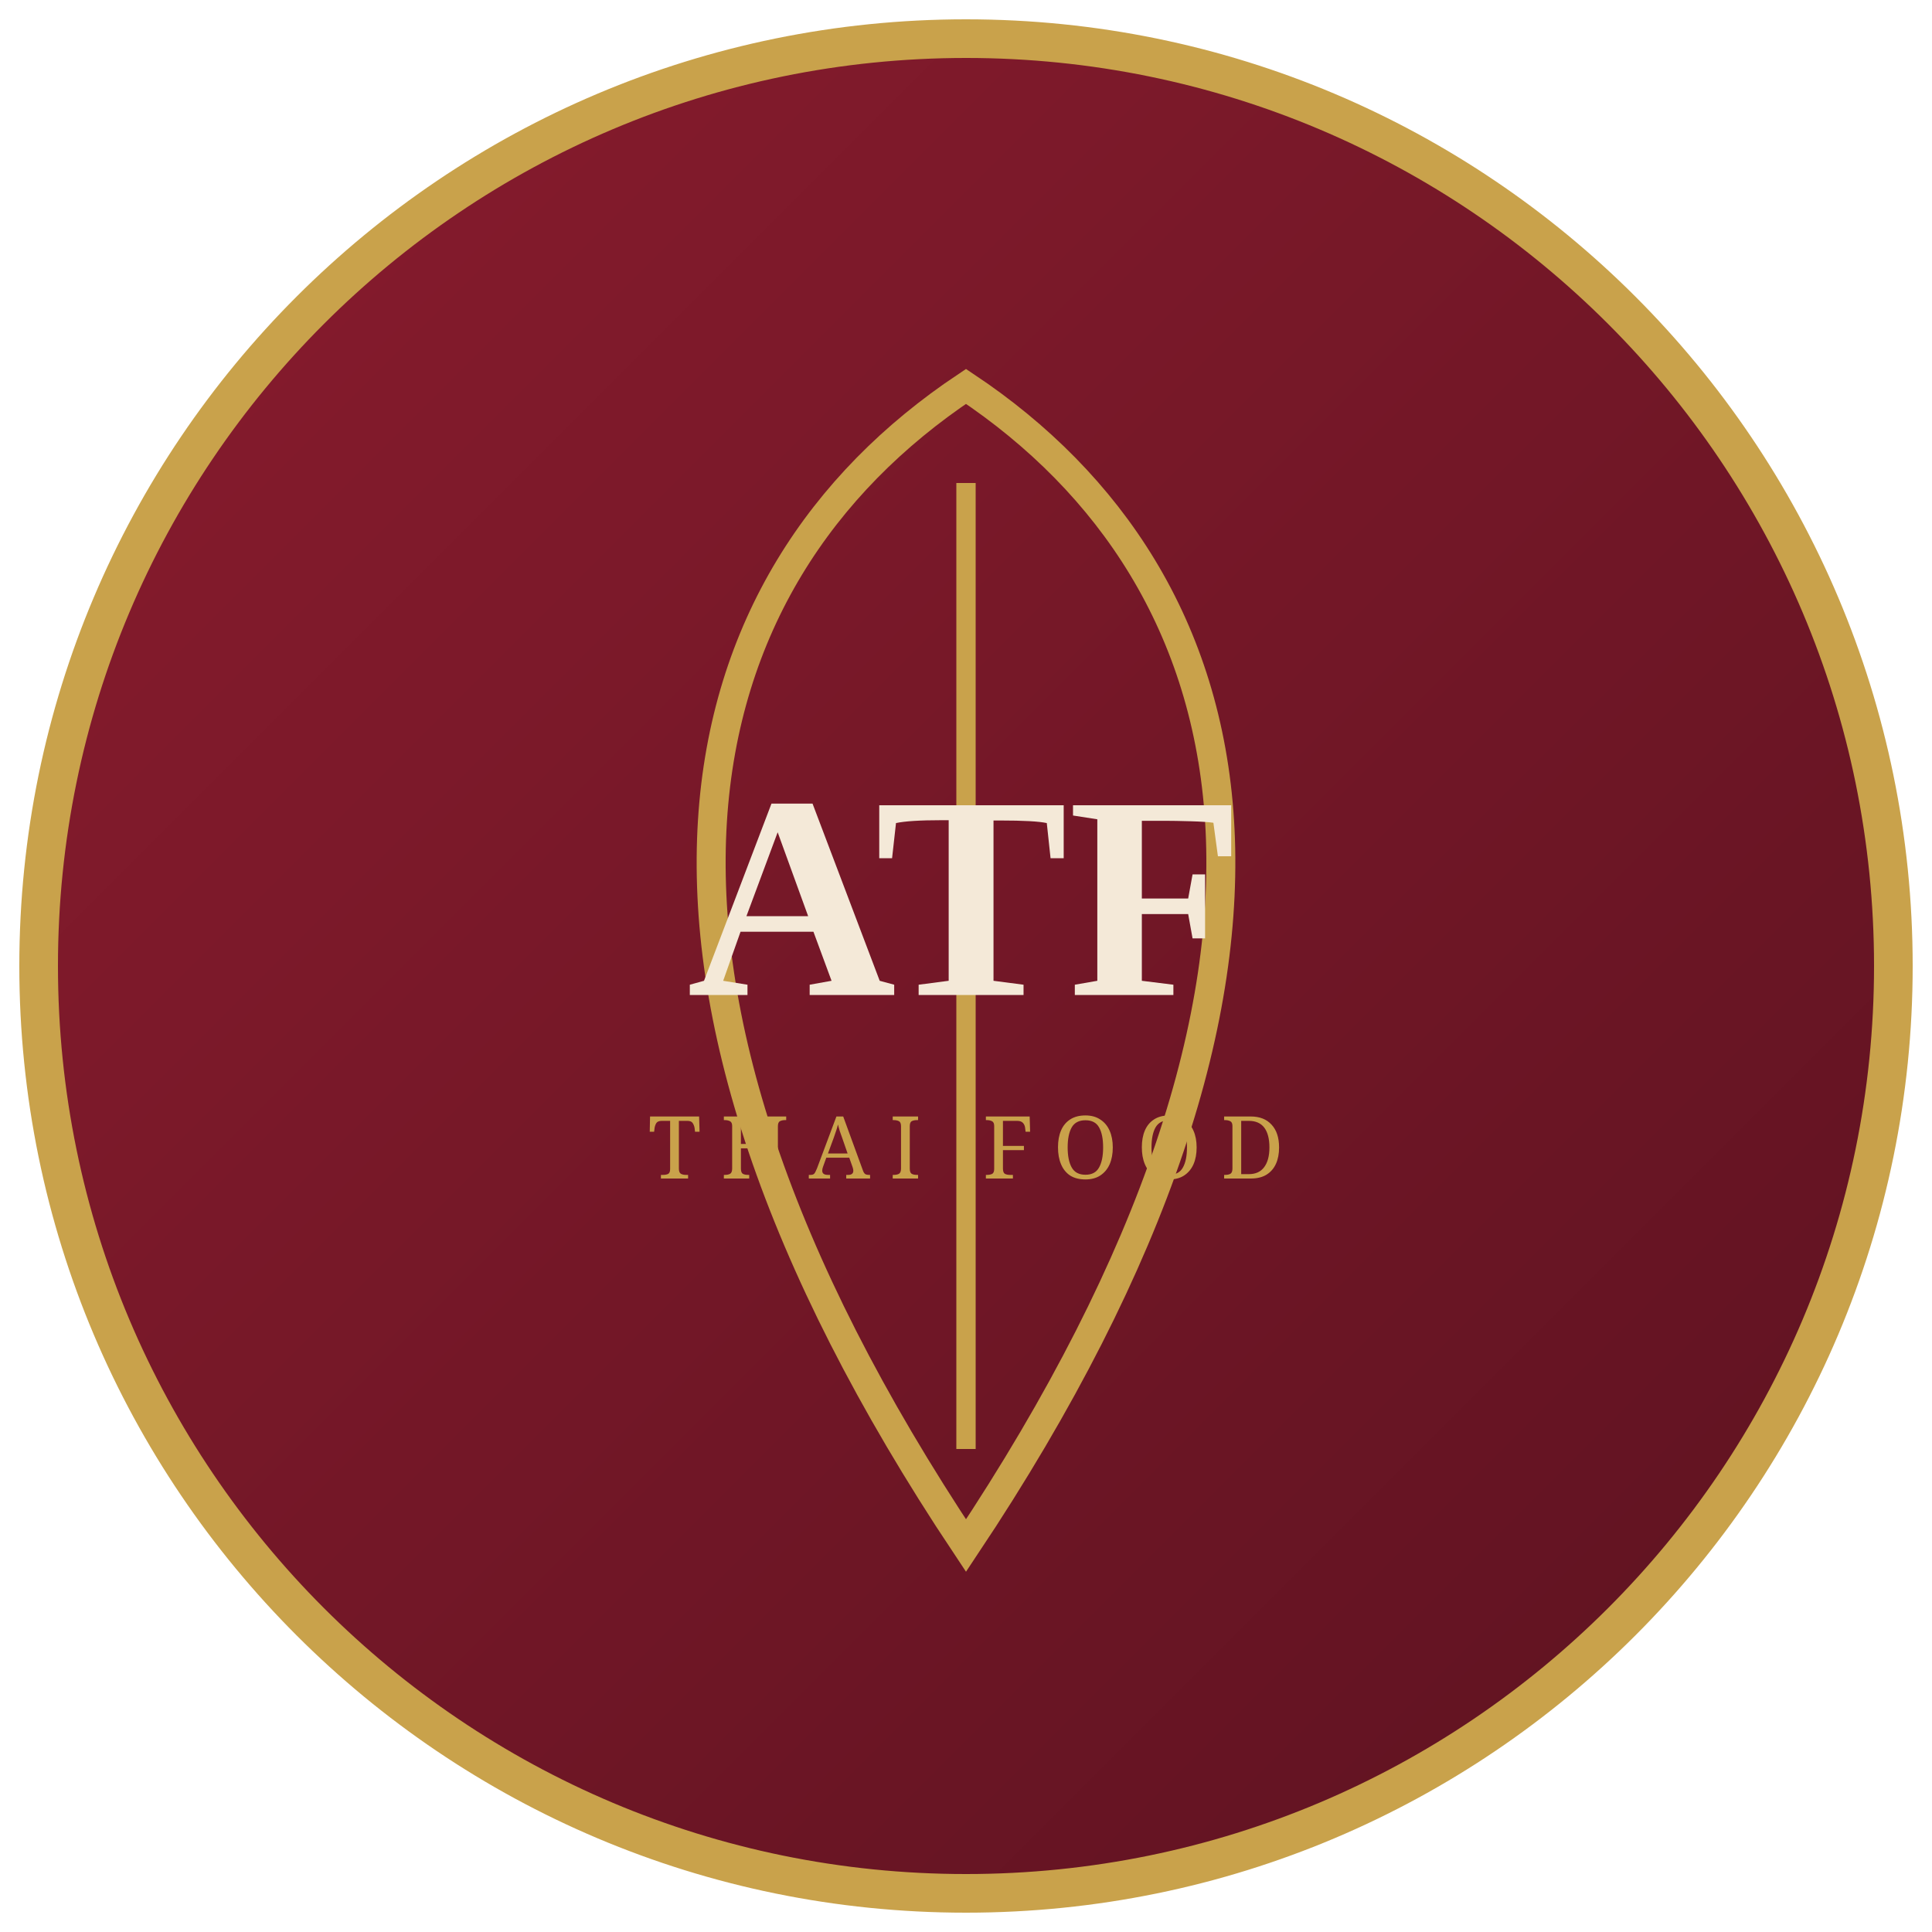
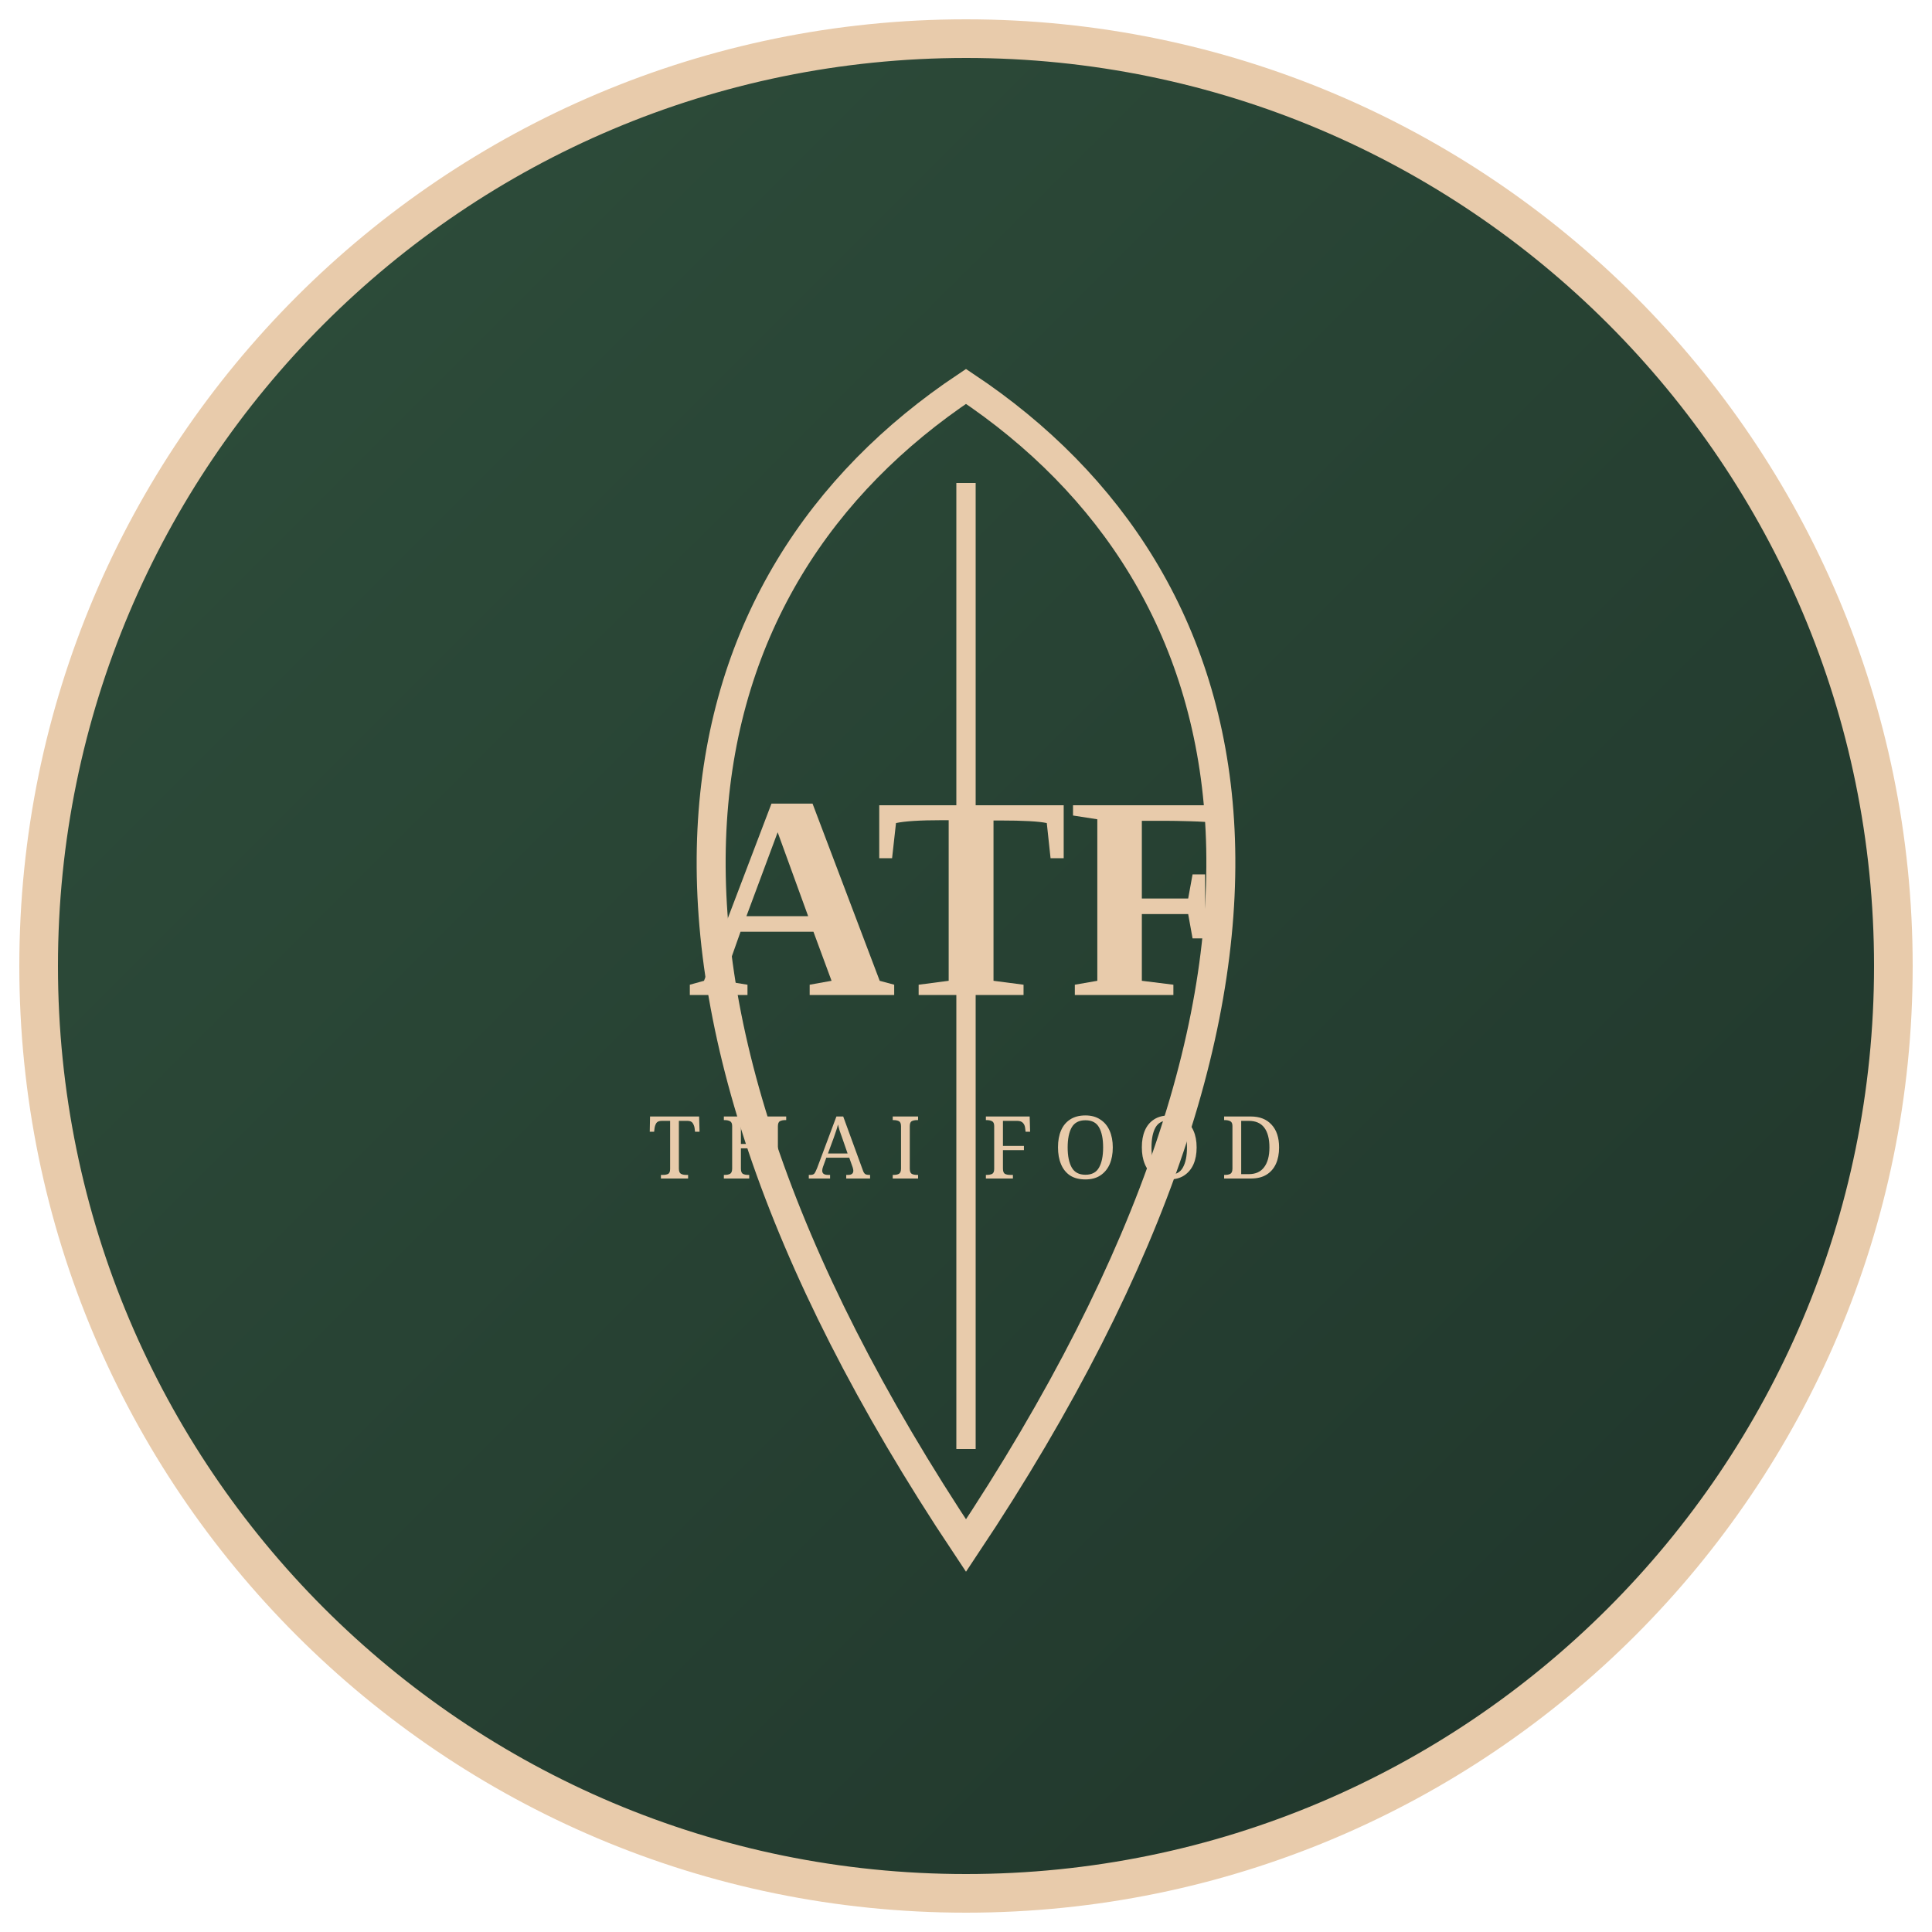
<svg xmlns="http://www.w3.org/2000/svg" viewBox="0 0 200 200" width="200" height="200" role="img" aria-label="Atipchai Thai Food Logo Platzhalter">
  <defs>
    <linearGradient id="logoBg" x1="0%" y1="0%" x2="100%" y2="100%">
-       <stop offset="0%" stop-color="#8a1c2e" />
-       <stop offset="100%" stop-color="#5c1220" />
+       <stop offset="0%" stop-color="#2f4f3c" />
+       <stop offset="100%" stop-color="#1f342a" />
    </linearGradient>
  </defs>
-   <circle cx="100" cy="100" r="96" fill="url(#logoBg)" stroke="#c9a24b" stroke-width="4" />
-   <path d="M100 40 C130 60 140 100 100 160 C60 100 70 60 100 40 Z" fill="none" stroke="#c9a24b" stroke-width="3" />
-   <line x1="100" y1="50" x2="100" y2="150" stroke="#c9a24b" stroke-width="2" />
-   <text x="100" y="103" text-anchor="middle" font-family="Georgia, 'Times New Roman', serif" font-size="30" fill="#f4e9d8" font-weight="700">ATF</text>
-   <text x="100" y="122" text-anchor="middle" font-family="Georgia, serif" font-size="9" letter-spacing="2" fill="#c9a24b">THAI FOOD</text>
+   <circle cx="100" cy="100" r="96" fill="url(#logoBg)" stroke="#e8cbab" stroke-width="4" />
+   <path d="M100 40 C130 60 140 100 100 160 C60 100 70 60 100 40 Z" fill="none" stroke="#e8cbab" stroke-width="3" />
+   <line x1="100" y1="50" x2="100" y2="150" stroke="#e8cbab" stroke-width="2" />
+   <text x="100" y="103" text-anchor="middle" font-family="Georgia, 'Times New Roman', serif" font-size="30" fill="#e8cbab" font-weight="700">ATF</text>
+   <text x="100" y="122" text-anchor="middle" font-family="Georgia, serif" font-size="9" letter-spacing="2" fill="#e8cbab">THAI FOOD</text>
</svg>
